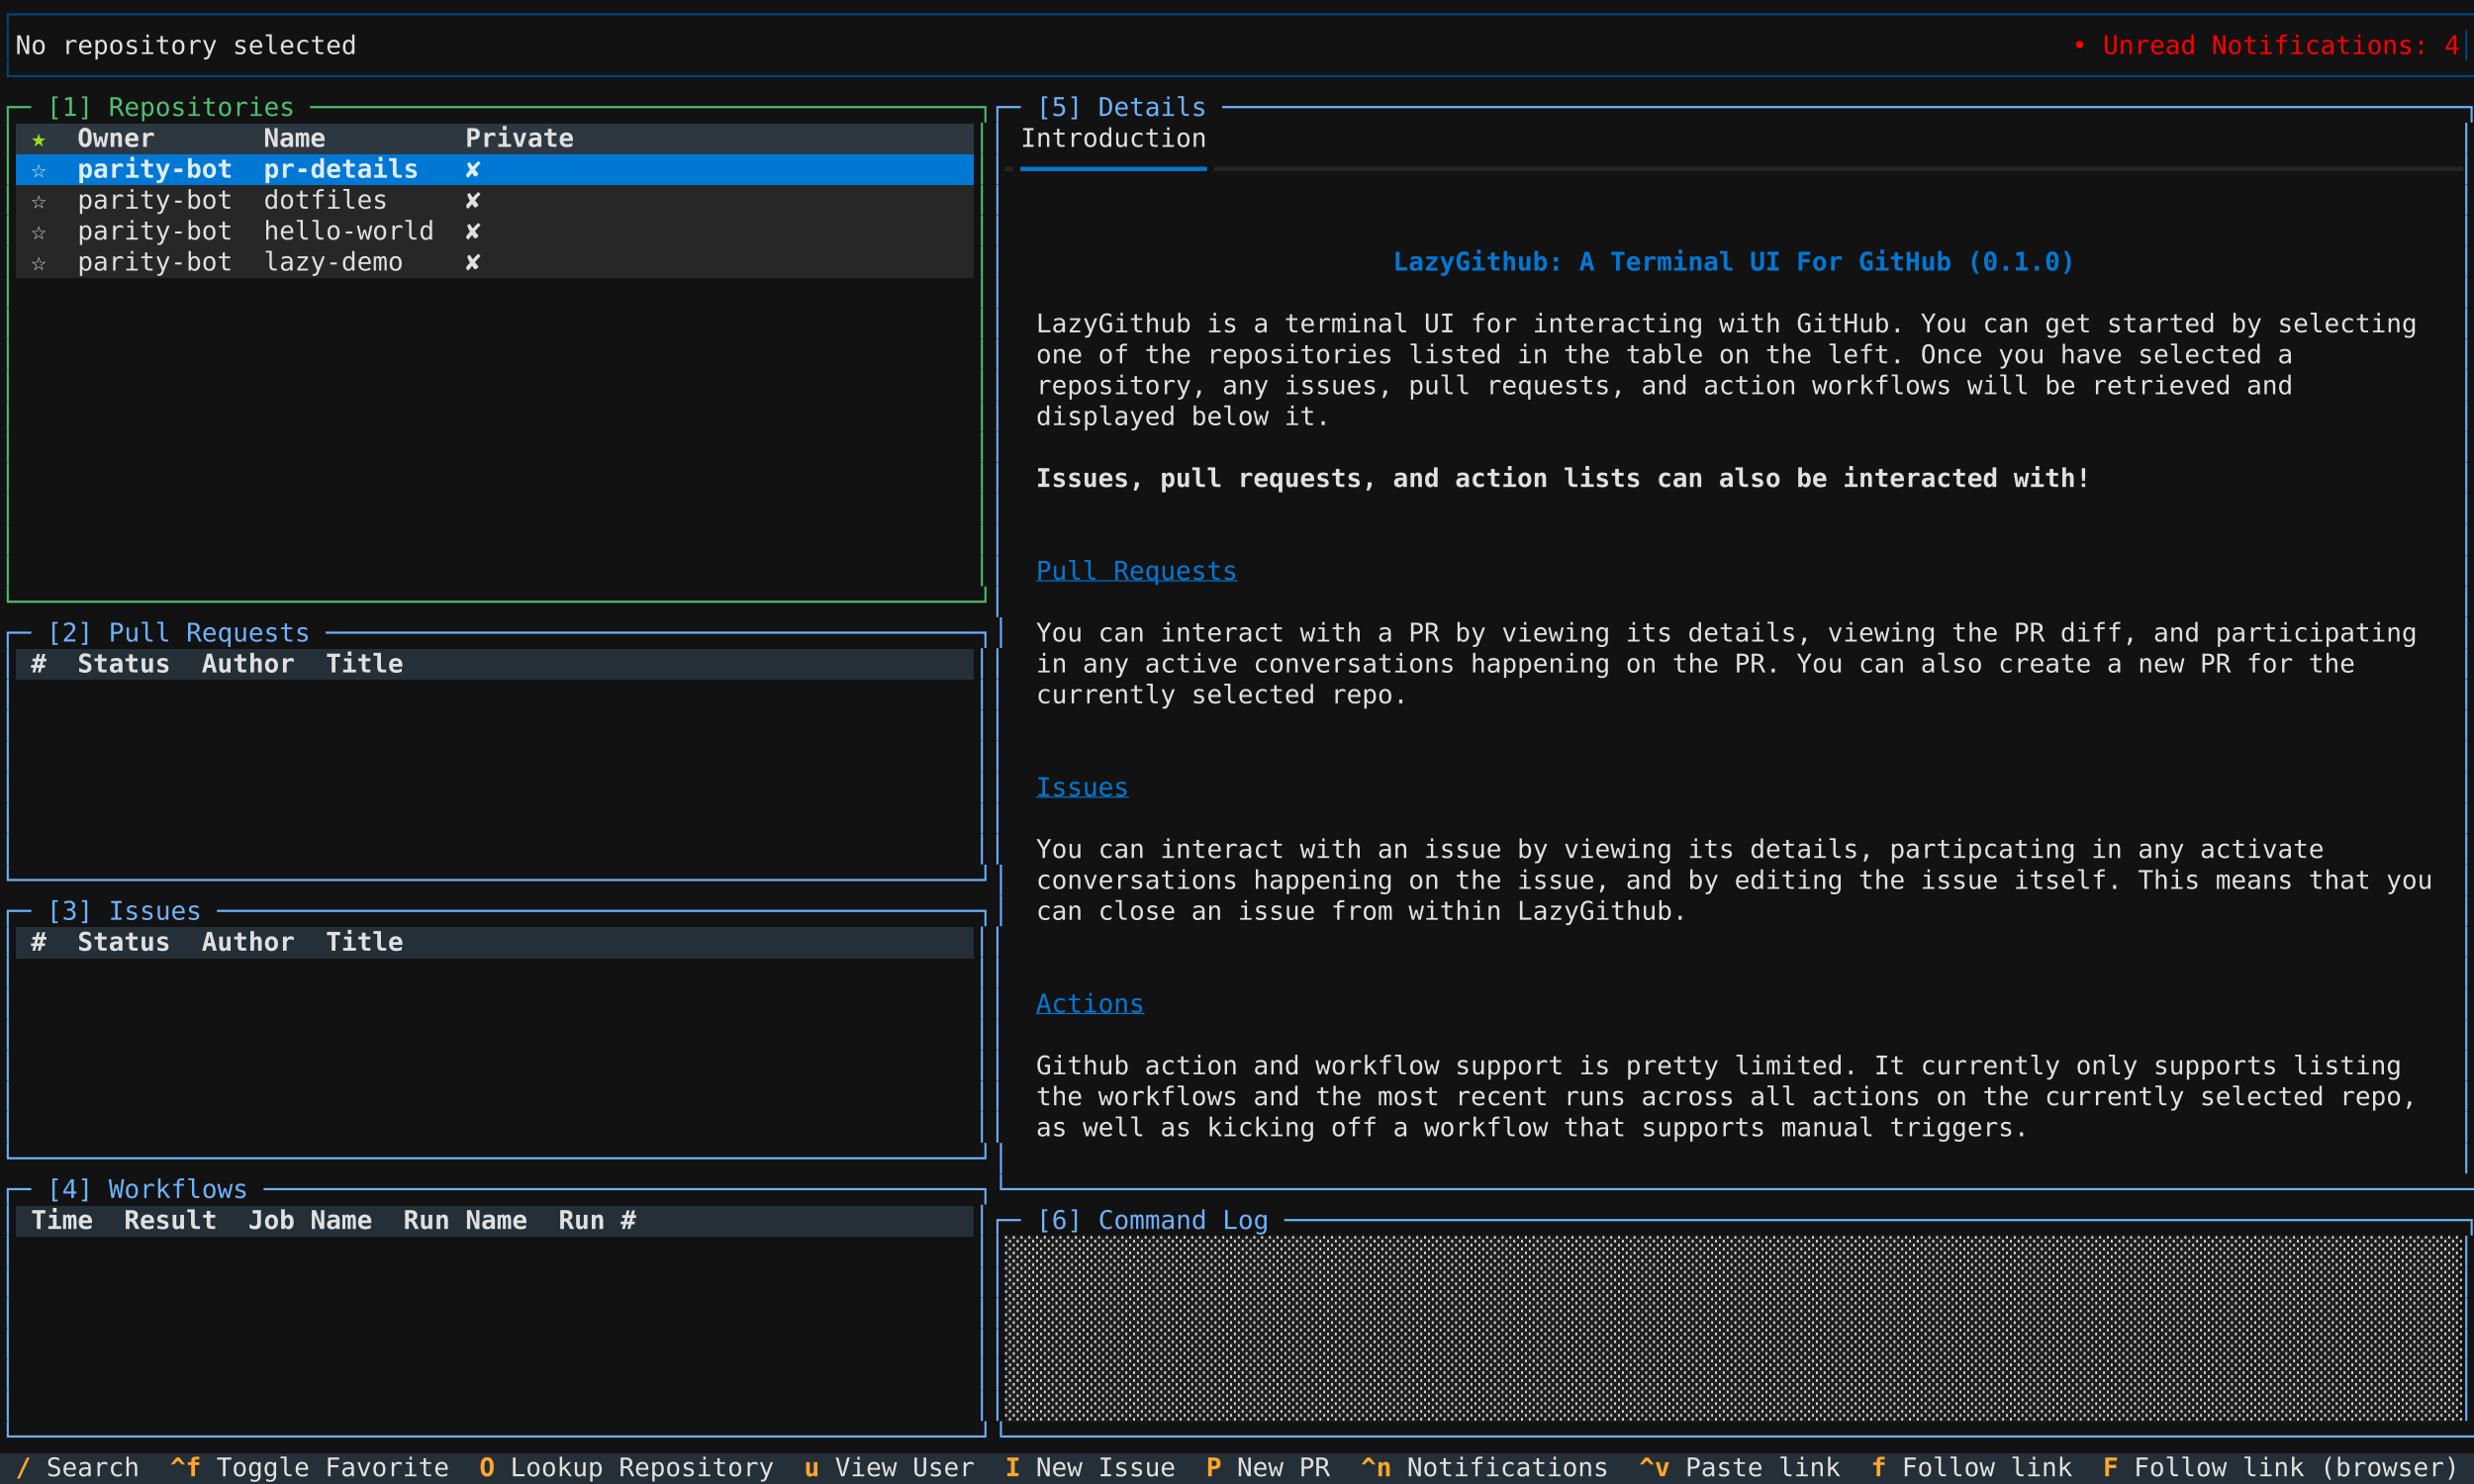
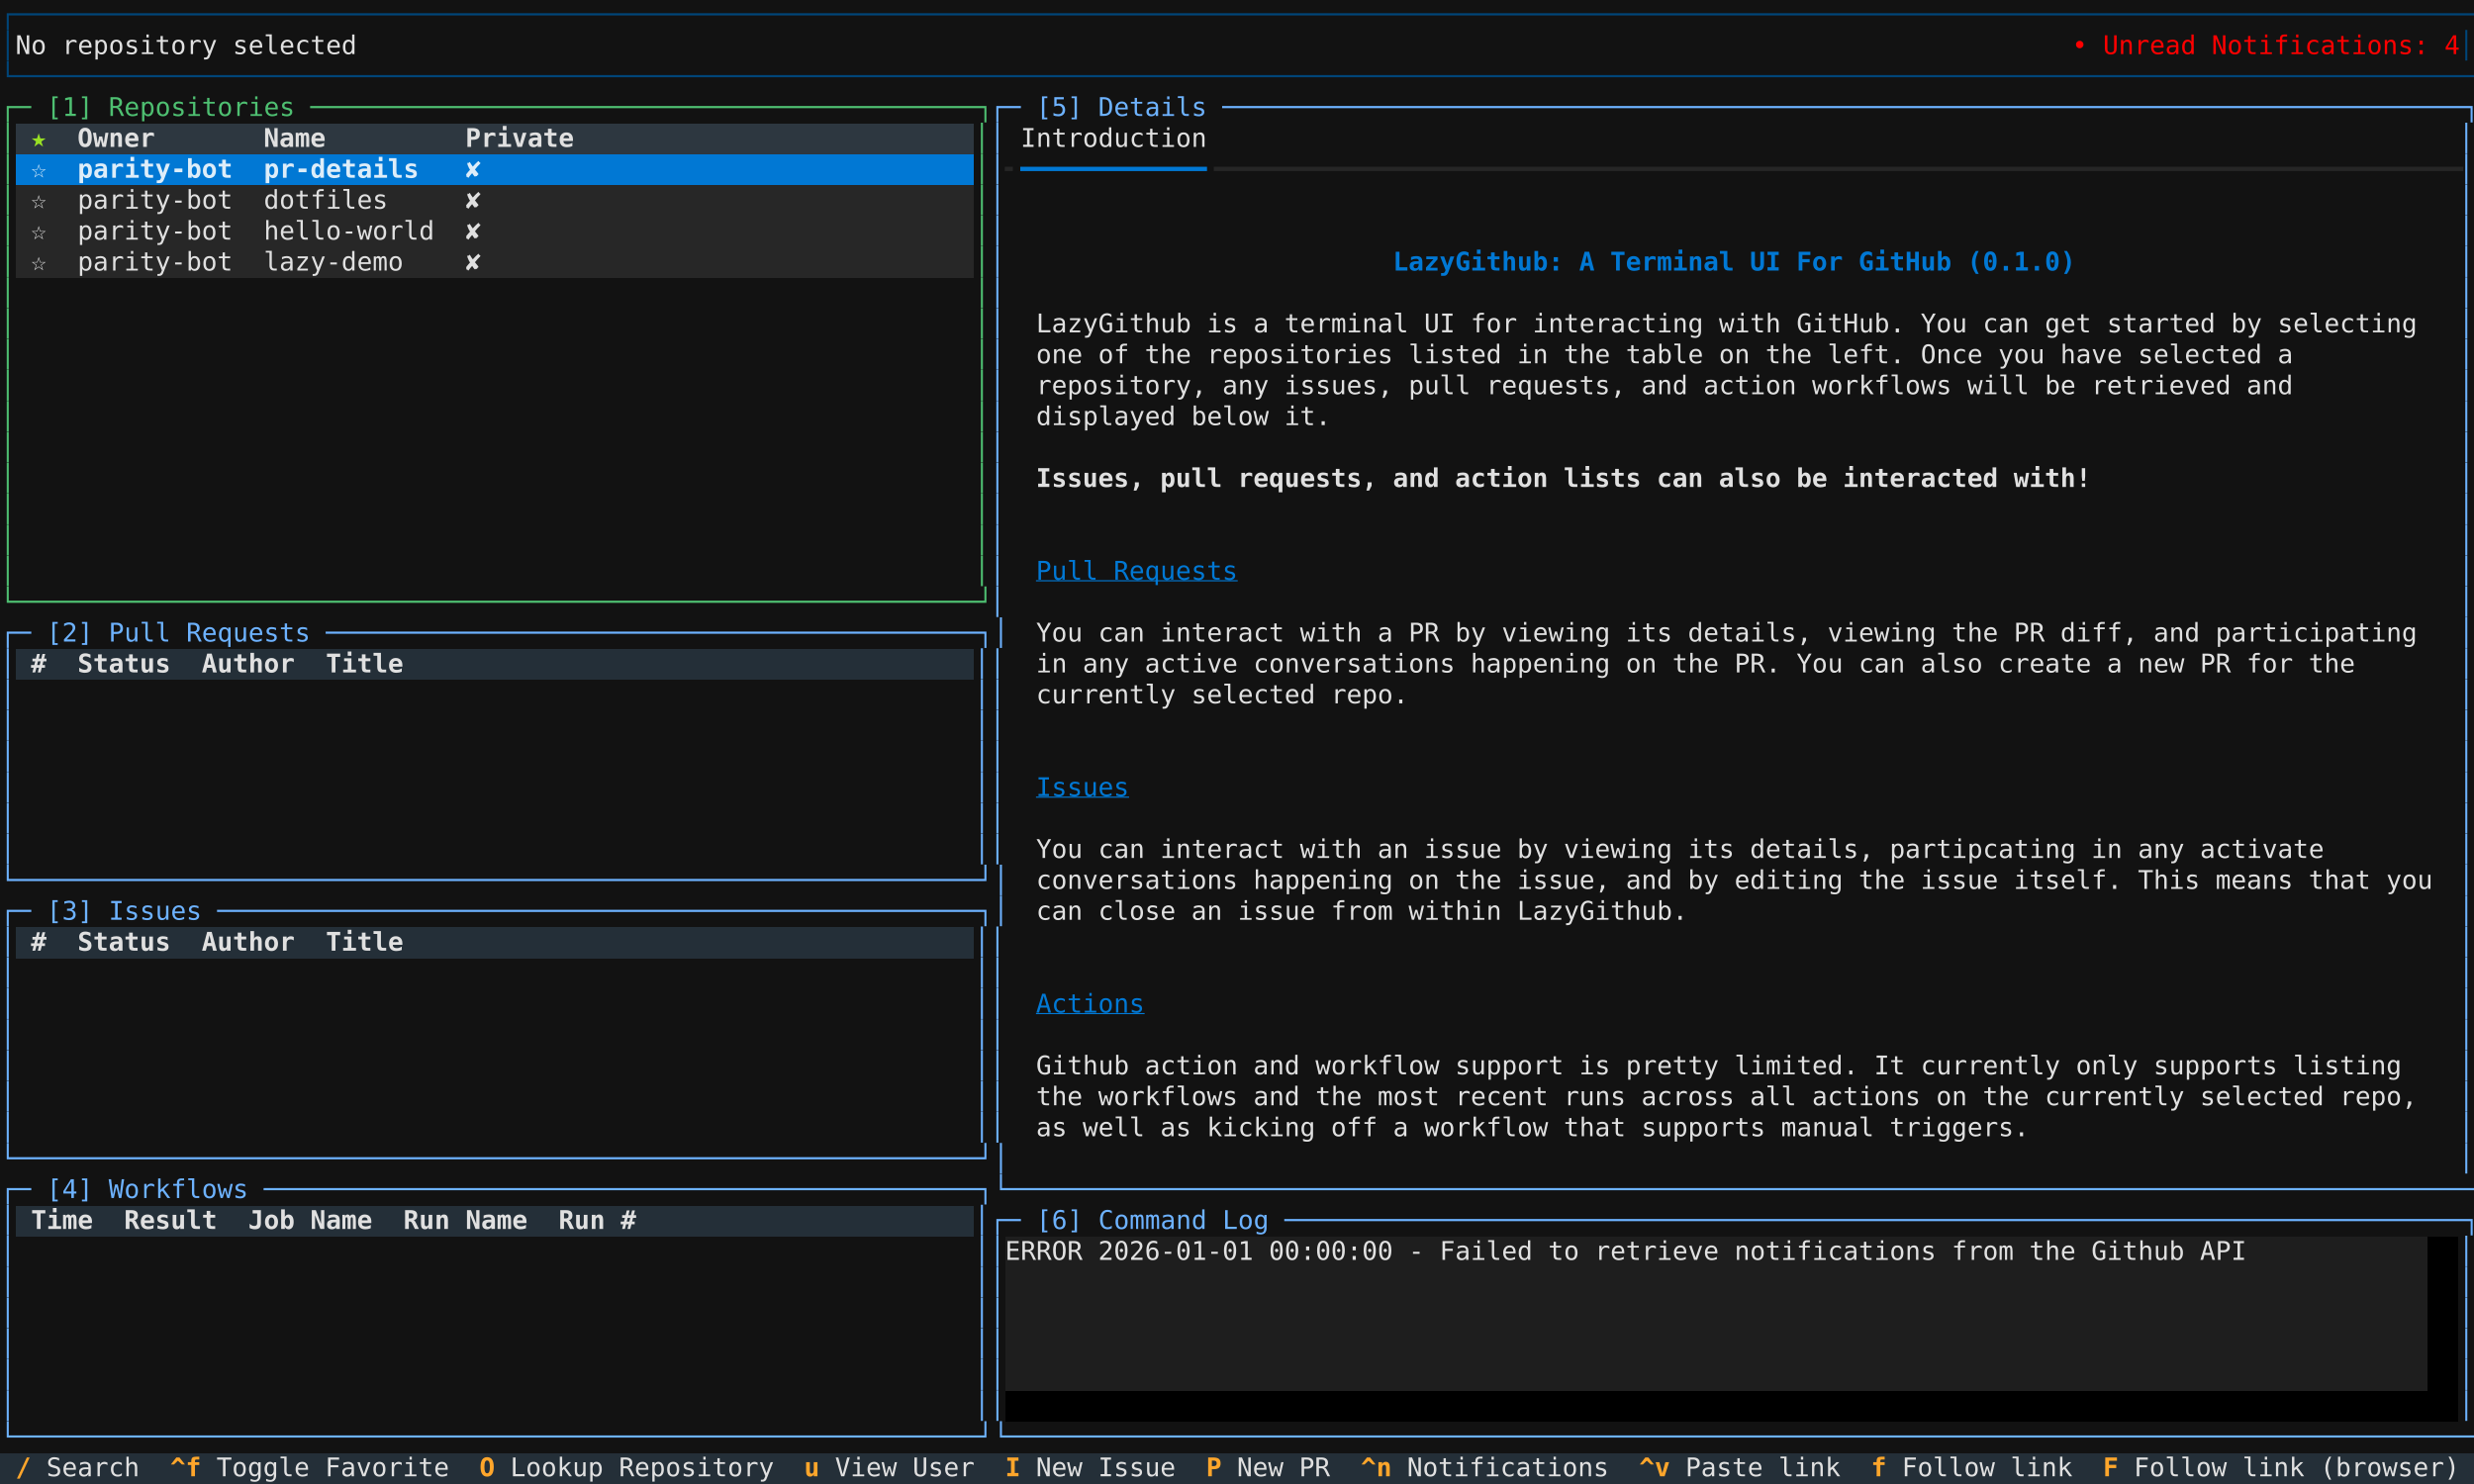
<svg xmlns="http://www.w3.org/2000/svg" width="1600" height="960" viewBox="0 0 1600 960" xml:space="preserve">
  <style>
text { font-family: ui-monospace, SFMono-Regular, Menlo, Consolas, 'DejaVu Sans Mono', 'Liberation Mono', 'Noto Sans Mono', monospace; font-size: 16.67px; white-space: pre; }
.s0 { fill: #004578; }
.s1 { fill: #e0e0e0; }
.s2 { fill: #ff0000; }
.s3 { fill: #4ebf71; }
.s4 { fill: #6db2ff; }
.s5 { fill: #98e024; font-weight: bold; }
.s6 { fill: #e0e0e0; font-weight: bold; }
.s7 { fill: #ddedf9; font-weight: bold; }
.s8 { fill: #262626; }
.s9 { fill: #0178d4; }
.s10 { fill: #0178d4; font-weight: bold; }
.s11 { fill: #0178d4; text-decoration: underline; }
- .s12 { fill: #d4d4d4; }
+ .s12 { fill: #e1e1e1; }
.s13 { fill: #ffa62b; font-weight: bold; }
</style>
  <rect width="1600" height="960" fill="#1e1e1e" />
  <g shape-rendering="crispEdges">
    <rect x="0" y="0" width="1600" height="20" fill="#121212" />
    <rect x="0" y="20" width="1600" height="20" fill="#121212" />
    <rect x="0" y="40" width="1600" height="20" fill="#121212" />
    <rect x="0" y="60" width="1600" height="20" fill="#121212" />
    <rect x="0" y="80" width="10" height="20" fill="#121212" />
    <rect x="10" y="80" width="620" height="20" fill="#2d3740" />
    <rect x="630" y="80" width="970" height="20" fill="#121212" />
    <rect x="0" y="100" width="10" height="20" fill="#121212" />
    <rect x="10" y="100" width="620" height="20" fill="#0178d4" />
    <rect x="630" y="100" width="970" height="20" fill="#121212" />
    <rect x="0" y="120" width="10" height="20" fill="#121212" />
    <rect x="10" y="120" width="620" height="20" fill="#272727" />
    <rect x="630" y="120" width="970" height="20" fill="#121212" />
    <rect x="0" y="140" width="10" height="20" fill="#121212" />
    <rect x="10" y="140" width="620" height="20" fill="#272727" />
    <rect x="630" y="140" width="970" height="20" fill="#121212" />
    <rect x="0" y="160" width="10" height="20" fill="#121212" />
    <rect x="10" y="160" width="620" height="20" fill="#272727" />
    <rect x="630" y="160" width="970" height="20" fill="#121212" />
    <rect x="0" y="180" width="1600" height="20" fill="#121212" />
    <rect x="0" y="200" width="1600" height="20" fill="#121212" />
    <rect x="0" y="220" width="1600" height="20" fill="#121212" />
    <rect x="0" y="240" width="1600" height="20" fill="#121212" />
    <rect x="0" y="260" width="1600" height="20" fill="#121212" />
    <rect x="0" y="280" width="1600" height="20" fill="#121212" />
    <rect x="0" y="300" width="1600" height="20" fill="#121212" />
    <rect x="0" y="320" width="1600" height="20" fill="#121212" />
    <rect x="0" y="340" width="1600" height="20" fill="#121212" />
    <rect x="0" y="360" width="1600" height="20" fill="#121212" />
    <rect x="0" y="380" width="1600" height="20" fill="#121212" />
    <rect x="0" y="400" width="1600" height="20" fill="#121212" />
    <rect x="0" y="420" width="10" height="20" fill="#121212" />
    <rect x="10" y="420" width="620" height="20" fill="#242f38" />
    <rect x="630" y="420" width="970" height="20" fill="#121212" />
    <rect x="0" y="440" width="1600" height="20" fill="#121212" />
    <rect x="0" y="460" width="1600" height="20" fill="#121212" />
    <rect x="0" y="480" width="1600" height="20" fill="#121212" />
    <rect x="0" y="500" width="1600" height="20" fill="#121212" />
    <rect x="0" y="520" width="1600" height="20" fill="#121212" />
    <rect x="0" y="540" width="1600" height="20" fill="#121212" />
    <rect x="0" y="560" width="1600" height="20" fill="#121212" />
    <rect x="0" y="580" width="1600" height="20" fill="#121212" />
    <rect x="0" y="600" width="10" height="20" fill="#121212" />
    <rect x="10" y="600" width="620" height="20" fill="#242f38" />
    <rect x="630" y="600" width="970" height="20" fill="#121212" />
    <rect x="0" y="620" width="1600" height="20" fill="#121212" />
    <rect x="0" y="640" width="1600" height="20" fill="#121212" />
    <rect x="0" y="660" width="1600" height="20" fill="#121212" />
    <rect x="0" y="680" width="1600" height="20" fill="#121212" />
    <rect x="0" y="700" width="1600" height="20" fill="#121212" />
    <rect x="0" y="720" width="1600" height="20" fill="#121212" />
    <rect x="0" y="740" width="1600" height="20" fill="#121212" />
    <rect x="0" y="760" width="1600" height="20" fill="#121212" />
    <rect x="0" y="780" width="10" height="20" fill="#121212" />
    <rect x="10" y="780" width="620" height="20" fill="#242f38" />
    <rect x="630" y="780" width="970" height="20" fill="#121212" />
    <rect x="0" y="800" width="650" height="20" fill="#121212" />
+     <rect x="1570" y="800" width="20" height="20" fill="#000000" />
    <rect x="1590" y="800" width="10" height="20" fill="#121212" />
    <rect x="0" y="820" width="650" height="20" fill="#121212" />
+     <rect x="1570" y="820" width="20" height="20" fill="#000000" />
    <rect x="1590" y="820" width="10" height="20" fill="#121212" />
    <rect x="0" y="840" width="650" height="20" fill="#121212" />
+     <rect x="1570" y="840" width="20" height="20" fill="#000000" />
    <rect x="1590" y="840" width="10" height="20" fill="#121212" />
    <rect x="0" y="860" width="650" height="20" fill="#121212" />
+     <rect x="1570" y="860" width="20" height="20" fill="#000000" />
    <rect x="1590" y="860" width="10" height="20" fill="#121212" />
    <rect x="0" y="880" width="650" height="20" fill="#121212" />
+     <rect x="1570" y="880" width="20" height="20" fill="#000000" />
    <rect x="1590" y="880" width="10" height="20" fill="#121212" />
    <rect x="0" y="900" width="650" height="20" fill="#121212" />
+     <rect x="650" y="900" width="940" height="20" fill="#000000" />
    <rect x="1590" y="900" width="10" height="20" fill="#121212" />
    <rect x="0" y="920" width="1600" height="20" fill="#121212" />
    <rect x="0" y="940" width="1600" height="20" fill="#242f38" />
  </g>
  <text class="s0" x="0" y="15" textLength="1600" lengthAdjust="spacingAndGlyphs">┌──────────────────────────────────────────────────────────────────────────────────────────────────────────────────────────────────────────────────────────────┐</text>
  <text class="s0" x="0" y="35" textLength="10" lengthAdjust="spacingAndGlyphs">│</text>
  <text class="s1" x="10" y="35" textLength="1330" lengthAdjust="spacingAndGlyphs">No repository selected                                                                                                               </text>
  <text class="s2" x="1340" y="35" textLength="250" lengthAdjust="spacingAndGlyphs">• Unread Notifications: 4</text>
  <text class="s0" x="1590" y="35" textLength="10" lengthAdjust="spacingAndGlyphs">│</text>
  <text class="s0" x="0" y="55" textLength="1600" lengthAdjust="spacingAndGlyphs">└──────────────────────────────────────────────────────────────────────────────────────────────────────────────────────────────────────────────────────────────┘</text>
  <text class="s3" x="0" y="75" textLength="640" lengthAdjust="spacingAndGlyphs">┌─ [1] Repositories ───────────────────────────────────────────┐</text>
  <text class="s4" x="640" y="75" textLength="960" lengthAdjust="spacingAndGlyphs">┌─ [5] Details ────────────────────────────────────────────────────────────────────────────────┐</text>
  <text class="s3" x="0" y="95" textLength="10" lengthAdjust="spacingAndGlyphs">│</text>
  <text class="s5" x="20" y="95" textLength="10" lengthAdjust="spacingAndGlyphs">★</text>
  <text class="s6" x="30" y="95" textLength="600" lengthAdjust="spacingAndGlyphs">  Owner       Name         Private                          </text>
  <text class="s3" x="630" y="95" textLength="10" lengthAdjust="spacingAndGlyphs">│</text>
  <text class="s4" x="640" y="95" textLength="10" lengthAdjust="spacingAndGlyphs">│</text>
  <text class="s1" x="650" y="95" textLength="940" lengthAdjust="spacingAndGlyphs"> Introduction                                                                                 </text>
  <text class="s4" x="1590" y="95" textLength="10" lengthAdjust="spacingAndGlyphs">│</text>
  <text class="s3" x="0" y="115" textLength="10" lengthAdjust="spacingAndGlyphs">│</text>
  <text class="s7" x="10" y="115" textLength="620" lengthAdjust="spacingAndGlyphs"> ☆  parity-bot  pr-details   ✘                                </text>
  <text class="s3" x="630" y="115" textLength="10" lengthAdjust="spacingAndGlyphs">│</text>
  <text class="s4" x="640" y="115" textLength="10" lengthAdjust="spacingAndGlyphs">│</text>
  <text class="s8" x="650" y="115" textLength="10" lengthAdjust="spacingAndGlyphs">╸</text>
  <text class="s9" x="660" y="115" textLength="120" lengthAdjust="spacingAndGlyphs">━━━━━━━━━━━━</text>
  <text class="s8" x="780" y="115" textLength="810" lengthAdjust="spacingAndGlyphs">╺━━━━━━━━━━━━━━━━━━━━━━━━━━━━━━━━━━━━━━━━━━━━━━━━━━━━━━━━━━━━━━━━━━━━━━━━━━━━━━━━</text>
  <text class="s4" x="1590" y="115" textLength="10" lengthAdjust="spacingAndGlyphs">│</text>
  <text class="s3" x="0" y="135" textLength="10" lengthAdjust="spacingAndGlyphs">│</text>
  <text class="s1" x="10" y="135" textLength="620" lengthAdjust="spacingAndGlyphs"> ☆  parity-bot  dotfiles     ✘                                </text>
  <text class="s3" x="630" y="135" textLength="10" lengthAdjust="spacingAndGlyphs">│</text>
  <text class="s4" x="640" y="135" textLength="10" lengthAdjust="spacingAndGlyphs">│</text>
  <text class="s4" x="1590" y="135" textLength="10" lengthAdjust="spacingAndGlyphs">│</text>
  <text class="s3" x="0" y="155" textLength="10" lengthAdjust="spacingAndGlyphs">│</text>
  <text class="s1" x="10" y="155" textLength="620" lengthAdjust="spacingAndGlyphs"> ☆  parity-bot  hello-world  ✘                                </text>
  <text class="s3" x="630" y="155" textLength="10" lengthAdjust="spacingAndGlyphs">│</text>
  <text class="s4" x="640" y="155" textLength="10" lengthAdjust="spacingAndGlyphs">│</text>
  <text class="s4" x="1590" y="155" textLength="10" lengthAdjust="spacingAndGlyphs">│</text>
  <text class="s3" x="0" y="175" textLength="10" lengthAdjust="spacingAndGlyphs">│</text>
  <text class="s1" x="10" y="175" textLength="620" lengthAdjust="spacingAndGlyphs"> ☆  parity-bot  lazy-demo    ✘                                </text>
  <text class="s3" x="630" y="175" textLength="10" lengthAdjust="spacingAndGlyphs">│</text>
  <text class="s4" x="640" y="175" textLength="10" lengthAdjust="spacingAndGlyphs">│</text>
  <text class="s10" x="670" y="175" textLength="900" lengthAdjust="spacingAndGlyphs">                       LazyGithub: A Terminal UI For GitHub (0.1.0)                       </text>
  <text class="s4" x="1590" y="175" textLength="10" lengthAdjust="spacingAndGlyphs">│</text>
  <text class="s3" x="0" y="195" textLength="10" lengthAdjust="spacingAndGlyphs">│</text>
  <text class="s3" x="630" y="195" textLength="10" lengthAdjust="spacingAndGlyphs">│</text>
  <text class="s4" x="640" y="195" textLength="10" lengthAdjust="spacingAndGlyphs">│</text>
  <text class="s4" x="1590" y="195" textLength="10" lengthAdjust="spacingAndGlyphs">│</text>
  <text class="s3" x="0" y="215" textLength="10" lengthAdjust="spacingAndGlyphs">│</text>
  <text class="s3" x="630" y="215" textLength="10" lengthAdjust="spacingAndGlyphs">│</text>
  <text class="s4" x="640" y="215" textLength="10" lengthAdjust="spacingAndGlyphs">│</text>
  <text class="s1" x="650" y="215" textLength="940" lengthAdjust="spacingAndGlyphs">  LazyGithub is a terminal UI for interacting with GitHub. You can get started by selecting   </text>
  <text class="s4" x="1590" y="215" textLength="10" lengthAdjust="spacingAndGlyphs">│</text>
  <text class="s3" x="0" y="235" textLength="10" lengthAdjust="spacingAndGlyphs">│</text>
  <text class="s3" x="630" y="235" textLength="10" lengthAdjust="spacingAndGlyphs">│</text>
  <text class="s4" x="640" y="235" textLength="10" lengthAdjust="spacingAndGlyphs">│</text>
  <text class="s1" x="650" y="235" textLength="940" lengthAdjust="spacingAndGlyphs">  one of the repositories listed in the table on the left. Once you have selected a           </text>
  <text class="s4" x="1590" y="235" textLength="10" lengthAdjust="spacingAndGlyphs">│</text>
  <text class="s3" x="0" y="255" textLength="10" lengthAdjust="spacingAndGlyphs">│</text>
  <text class="s3" x="630" y="255" textLength="10" lengthAdjust="spacingAndGlyphs">│</text>
  <text class="s4" x="640" y="255" textLength="10" lengthAdjust="spacingAndGlyphs">│</text>
  <text class="s1" x="650" y="255" textLength="940" lengthAdjust="spacingAndGlyphs">  repository, any issues, pull requests, and action workflows will be retrieved and           </text>
  <text class="s4" x="1590" y="255" textLength="10" lengthAdjust="spacingAndGlyphs">│</text>
  <text class="s3" x="0" y="275" textLength="10" lengthAdjust="spacingAndGlyphs">│</text>
  <text class="s3" x="630" y="275" textLength="10" lengthAdjust="spacingAndGlyphs">│</text>
  <text class="s4" x="640" y="275" textLength="10" lengthAdjust="spacingAndGlyphs">│</text>
  <text class="s1" x="650" y="275" textLength="940" lengthAdjust="spacingAndGlyphs">  displayed below it.                                                                         </text>
  <text class="s4" x="1590" y="275" textLength="10" lengthAdjust="spacingAndGlyphs">│</text>
  <text class="s3" x="0" y="295" textLength="10" lengthAdjust="spacingAndGlyphs">│</text>
  <text class="s3" x="630" y="295" textLength="10" lengthAdjust="spacingAndGlyphs">│</text>
  <text class="s4" x="640" y="295" textLength="10" lengthAdjust="spacingAndGlyphs">│</text>
  <text class="s4" x="1590" y="295" textLength="10" lengthAdjust="spacingAndGlyphs">│</text>
  <text class="s3" x="0" y="315" textLength="10" lengthAdjust="spacingAndGlyphs">│</text>
  <text class="s3" x="630" y="315" textLength="10" lengthAdjust="spacingAndGlyphs">│</text>
  <text class="s4" x="640" y="315" textLength="10" lengthAdjust="spacingAndGlyphs">│</text>
  <text class="s6" x="670" y="315" textLength="680" lengthAdjust="spacingAndGlyphs">Issues, pull requests, and action lists can also be interacted with!</text>
  <text class="s4" x="1590" y="315" textLength="10" lengthAdjust="spacingAndGlyphs">│</text>
  <text class="s3" x="0" y="335" textLength="10" lengthAdjust="spacingAndGlyphs">│</text>
  <text class="s3" x="630" y="335" textLength="10" lengthAdjust="spacingAndGlyphs">│</text>
  <text class="s4" x="640" y="335" textLength="10" lengthAdjust="spacingAndGlyphs">│</text>
  <text class="s4" x="1590" y="335" textLength="10" lengthAdjust="spacingAndGlyphs">│</text>
  <text class="s3" x="0" y="355" textLength="10" lengthAdjust="spacingAndGlyphs">│</text>
  <text class="s3" x="630" y="355" textLength="10" lengthAdjust="spacingAndGlyphs">│</text>
  <text class="s4" x="640" y="355" textLength="10" lengthAdjust="spacingAndGlyphs">│</text>
  <text class="s4" x="1590" y="355" textLength="10" lengthAdjust="spacingAndGlyphs">│</text>
  <text class="s3" x="0" y="375" textLength="10" lengthAdjust="spacingAndGlyphs">│</text>
  <text class="s3" x="630" y="375" textLength="10" lengthAdjust="spacingAndGlyphs">│</text>
  <text class="s4" x="640" y="375" textLength="10" lengthAdjust="spacingAndGlyphs">│</text>
  <text class="s11" x="670" y="375" textLength="130" lengthAdjust="spacingAndGlyphs">Pull Requests</text>
  <text class="s4" x="1590" y="375" textLength="10" lengthAdjust="spacingAndGlyphs">│</text>
  <text class="s3" x="0" y="395" textLength="640" lengthAdjust="spacingAndGlyphs">└──────────────────────────────────────────────────────────────┘</text>
  <text class="s4" x="640" y="395" textLength="10" lengthAdjust="spacingAndGlyphs">│</text>
  <text class="s4" x="1590" y="395" textLength="10" lengthAdjust="spacingAndGlyphs">│</text>
  <text class="s4" x="0" y="415" textLength="650" lengthAdjust="spacingAndGlyphs">┌─ [2] Pull Requests ──────────────────────────────────────────┐│</text>
  <text class="s1" x="650" y="415" textLength="940" lengthAdjust="spacingAndGlyphs">  You can interact with a PR by viewing its details, viewing the PR diff, and participating   </text>
  <text class="s4" x="1590" y="415" textLength="10" lengthAdjust="spacingAndGlyphs">│</text>
  <text class="s4" x="0" y="435" textLength="10" lengthAdjust="spacingAndGlyphs">│</text>
  <text class="s6" x="10" y="435" textLength="620" lengthAdjust="spacingAndGlyphs"> #  Status  Author  Title                                     </text>
  <text class="s4" x="630" y="435" textLength="20" lengthAdjust="spacingAndGlyphs">││</text>
  <text class="s1" x="650" y="435" textLength="940" lengthAdjust="spacingAndGlyphs">  in any active conversations happening on the PR. You can also create a new PR for the       </text>
  <text class="s4" x="1590" y="435" textLength="10" lengthAdjust="spacingAndGlyphs">│</text>
  <text class="s4" x="0" y="455" textLength="10" lengthAdjust="spacingAndGlyphs">│</text>
  <text class="s4" x="630" y="455" textLength="20" lengthAdjust="spacingAndGlyphs">││</text>
  <text class="s1" x="650" y="455" textLength="940" lengthAdjust="spacingAndGlyphs">  currently selected repo.                                                                    </text>
  <text class="s4" x="1590" y="455" textLength="10" lengthAdjust="spacingAndGlyphs">│</text>
  <text class="s4" x="0" y="475" textLength="10" lengthAdjust="spacingAndGlyphs">│</text>
  <text class="s4" x="630" y="475" textLength="20" lengthAdjust="spacingAndGlyphs">││</text>
  <text class="s4" x="1590" y="475" textLength="10" lengthAdjust="spacingAndGlyphs">│</text>
  <text class="s4" x="0" y="495" textLength="10" lengthAdjust="spacingAndGlyphs">│</text>
  <text class="s4" x="630" y="495" textLength="20" lengthAdjust="spacingAndGlyphs">││</text>
  <text class="s4" x="1590" y="495" textLength="10" lengthAdjust="spacingAndGlyphs">│</text>
  <text class="s4" x="0" y="515" textLength="10" lengthAdjust="spacingAndGlyphs">│</text>
  <text class="s4" x="630" y="515" textLength="20" lengthAdjust="spacingAndGlyphs">││</text>
  <text class="s11" x="670" y="515" textLength="60" lengthAdjust="spacingAndGlyphs">Issues</text>
  <text class="s4" x="1590" y="515" textLength="10" lengthAdjust="spacingAndGlyphs">│</text>
  <text class="s4" x="0" y="535" textLength="10" lengthAdjust="spacingAndGlyphs">│</text>
  <text class="s4" x="630" y="535" textLength="20" lengthAdjust="spacingAndGlyphs">││</text>
  <text class="s4" x="1590" y="535" textLength="10" lengthAdjust="spacingAndGlyphs">│</text>
  <text class="s4" x="0" y="555" textLength="10" lengthAdjust="spacingAndGlyphs">│</text>
  <text class="s4" x="630" y="555" textLength="20" lengthAdjust="spacingAndGlyphs">││</text>
  <text class="s1" x="650" y="555" textLength="940" lengthAdjust="spacingAndGlyphs">  You can interact with an issue by viewing its details, partipcating in any activate         </text>
  <text class="s4" x="1590" y="555" textLength="10" lengthAdjust="spacingAndGlyphs">│</text>
  <text class="s4" x="0" y="575" textLength="650" lengthAdjust="spacingAndGlyphs">└──────────────────────────────────────────────────────────────┘│</text>
  <text class="s1" x="650" y="575" textLength="940" lengthAdjust="spacingAndGlyphs">  conversations happening on the issue, and by editing the issue itself. This means that you  </text>
  <text class="s4" x="1590" y="575" textLength="10" lengthAdjust="spacingAndGlyphs">│</text>
  <text class="s4" x="0" y="595" textLength="650" lengthAdjust="spacingAndGlyphs">┌─ [3] Issues ─────────────────────────────────────────────────┐│</text>
  <text class="s1" x="650" y="595" textLength="940" lengthAdjust="spacingAndGlyphs">  can close an issue from within LazyGithub.                                                  </text>
  <text class="s4" x="1590" y="595" textLength="10" lengthAdjust="spacingAndGlyphs">│</text>
  <text class="s4" x="0" y="615" textLength="10" lengthAdjust="spacingAndGlyphs">│</text>
  <text class="s6" x="10" y="615" textLength="620" lengthAdjust="spacingAndGlyphs"> #  Status  Author  Title                                     </text>
  <text class="s4" x="630" y="615" textLength="20" lengthAdjust="spacingAndGlyphs">││</text>
  <text class="s4" x="1590" y="615" textLength="10" lengthAdjust="spacingAndGlyphs">│</text>
  <text class="s4" x="0" y="635" textLength="10" lengthAdjust="spacingAndGlyphs">│</text>
  <text class="s4" x="630" y="635" textLength="20" lengthAdjust="spacingAndGlyphs">││</text>
  <text class="s4" x="1590" y="635" textLength="10" lengthAdjust="spacingAndGlyphs">│</text>
  <text class="s4" x="0" y="655" textLength="10" lengthAdjust="spacingAndGlyphs">│</text>
  <text class="s4" x="630" y="655" textLength="20" lengthAdjust="spacingAndGlyphs">││</text>
  <text class="s11" x="670" y="655" textLength="70" lengthAdjust="spacingAndGlyphs">Actions</text>
  <text class="s4" x="1590" y="655" textLength="10" lengthAdjust="spacingAndGlyphs">│</text>
  <text class="s4" x="0" y="675" textLength="10" lengthAdjust="spacingAndGlyphs">│</text>
  <text class="s4" x="630" y="675" textLength="20" lengthAdjust="spacingAndGlyphs">││</text>
  <text class="s4" x="1590" y="675" textLength="10" lengthAdjust="spacingAndGlyphs">│</text>
  <text class="s4" x="0" y="695" textLength="10" lengthAdjust="spacingAndGlyphs">│</text>
  <text class="s4" x="630" y="695" textLength="20" lengthAdjust="spacingAndGlyphs">││</text>
  <text class="s1" x="650" y="695" textLength="940" lengthAdjust="spacingAndGlyphs">  Github action and workflow support is pretty limited. It currently only supports listing    </text>
  <text class="s4" x="1590" y="695" textLength="10" lengthAdjust="spacingAndGlyphs">│</text>
  <text class="s4" x="0" y="715" textLength="10" lengthAdjust="spacingAndGlyphs">│</text>
  <text class="s4" x="630" y="715" textLength="20" lengthAdjust="spacingAndGlyphs">││</text>
  <text class="s1" x="650" y="715" textLength="940" lengthAdjust="spacingAndGlyphs">  the workflows and the most recent runs across all actions on the currently selected repo,   </text>
  <text class="s4" x="1590" y="715" textLength="10" lengthAdjust="spacingAndGlyphs">│</text>
  <text class="s4" x="0" y="735" textLength="10" lengthAdjust="spacingAndGlyphs">│</text>
  <text class="s4" x="630" y="735" textLength="20" lengthAdjust="spacingAndGlyphs">││</text>
  <text class="s1" x="650" y="735" textLength="940" lengthAdjust="spacingAndGlyphs">  as well as kicking off a workflow that supports manual triggers.                            </text>
  <text class="s4" x="1590" y="735" textLength="10" lengthAdjust="spacingAndGlyphs">│</text>
  <text class="s4" x="0" y="755" textLength="650" lengthAdjust="spacingAndGlyphs">└──────────────────────────────────────────────────────────────┘│</text>
  <text class="s4" x="1590" y="755" textLength="10" lengthAdjust="spacingAndGlyphs">│</text>
  <text class="s4" x="0" y="775" textLength="1600" lengthAdjust="spacingAndGlyphs">┌─ [4] Workflows ──────────────────────────────────────────────┐└──────────────────────────────────────────────────────────────────────────────────────────────┘</text>
  <text class="s4" x="0" y="795" textLength="10" lengthAdjust="spacingAndGlyphs">│</text>
  <text class="s6" x="10" y="795" textLength="620" lengthAdjust="spacingAndGlyphs"> Time  Result  Job Name  Run Name  Run #                      </text>
  <text class="s4" x="630" y="795" textLength="970" lengthAdjust="spacingAndGlyphs">│┌─ [6] Command Log ────────────────────────────────────────────────────────────────────────────┐</text>
  <text class="s4" x="0" y="815" textLength="10" lengthAdjust="spacingAndGlyphs">│</text>
  <text class="s4" x="630" y="815" textLength="20" lengthAdjust="spacingAndGlyphs">││</text>
-   <text class="s12" x="650" y="815" textLength="940" lengthAdjust="spacingAndGlyphs">░░░░░░░░░░░░░░░░░░░░░░░░░░░░░░░░░░░░░░░░░░░░░░░░░░░░░░░░░░░░░░░░░░░░░░░░░░░░░░░░░░░░░░░░░░░░░░</text>
+   <text class="s12" x="650" y="815" textLength="940" lengthAdjust="spacingAndGlyphs">ERROR 2026-01-01 00:00:00 - Failed to retrieve notifications from the Github API              </text>
  <text class="s4" x="1590" y="815" textLength="10" lengthAdjust="spacingAndGlyphs">│</text>
  <text class="s4" x="0" y="835" textLength="10" lengthAdjust="spacingAndGlyphs">│</text>
  <text class="s4" x="630" y="835" textLength="20" lengthAdjust="spacingAndGlyphs">││</text>
-   <text class="s12" x="650" y="835" textLength="940" lengthAdjust="spacingAndGlyphs">░░░░░░░░░░░░░░░░░░░░░░░░░░░░░░░░░░░░░░░░░░░░░░░░░░░░░░░░░░░░░░░░░░░░░░░░░░░░░░░░░░░░░░░░░░░░░░</text>
  <text class="s4" x="1590" y="835" textLength="10" lengthAdjust="spacingAndGlyphs">│</text>
  <text class="s4" x="0" y="855" textLength="10" lengthAdjust="spacingAndGlyphs">│</text>
  <text class="s4" x="630" y="855" textLength="20" lengthAdjust="spacingAndGlyphs">││</text>
-   <text class="s12" x="650" y="855" textLength="940" lengthAdjust="spacingAndGlyphs">░░░░░░░░░░░░░░░░░░░░░░░░░░░░░░░░░░░░░░░░░░░░░░░░░░░░░░░░░░░░░░░░░░░░░░░░░░░░░░░░░░░░░░░░░░░░░░</text>
  <text class="s4" x="1590" y="855" textLength="10" lengthAdjust="spacingAndGlyphs">│</text>
  <text class="s4" x="0" y="875" textLength="10" lengthAdjust="spacingAndGlyphs">│</text>
  <text class="s4" x="630" y="875" textLength="20" lengthAdjust="spacingAndGlyphs">││</text>
-   <text class="s12" x="650" y="875" textLength="940" lengthAdjust="spacingAndGlyphs">░░░░░░░░░░░░░░░░░░░░░░░░░░░░░░░░░░░░░░░░░░░░░░░░░░░░░░░░░░░░░░░░░░░░░░░░░░░░░░░░░░░░░░░░░░░░░░</text>
  <text class="s4" x="1590" y="875" textLength="10" lengthAdjust="spacingAndGlyphs">│</text>
  <text class="s4" x="0" y="895" textLength="10" lengthAdjust="spacingAndGlyphs">│</text>
  <text class="s4" x="630" y="895" textLength="20" lengthAdjust="spacingAndGlyphs">││</text>
-   <text class="s12" x="650" y="895" textLength="940" lengthAdjust="spacingAndGlyphs">░░░░░░░░░░░░░░░░░░░░░░░░░░░░░░░░░░░░░░░░░░░░░░░░░░░░░░░░░░░░░░░░░░░░░░░░░░░░░░░░░░░░░░░░░░░░░░</text>
  <text class="s4" x="1590" y="895" textLength="10" lengthAdjust="spacingAndGlyphs">│</text>
  <text class="s4" x="0" y="915" textLength="10" lengthAdjust="spacingAndGlyphs">│</text>
  <text class="s4" x="630" y="915" textLength="20" lengthAdjust="spacingAndGlyphs">││</text>
-   <text class="s12" x="650" y="915" textLength="940" lengthAdjust="spacingAndGlyphs">░░░░░░░░░░░░░░░░░░░░░░░░░░░░░░░░░░░░░░░░░░░░░░░░░░░░░░░░░░░░░░░░░░░░░░░░░░░░░░░░░░░░░░░░░░░░░░</text>
  <text class="s4" x="1590" y="915" textLength="10" lengthAdjust="spacingAndGlyphs">│</text>
  <text class="s4" x="0" y="935" textLength="1600" lengthAdjust="spacingAndGlyphs">└──────────────────────────────────────────────────────────────┘└──────────────────────────────────────────────────────────────────────────────────────────────┘</text>
  <text class="s13" x="0" y="955" textLength="30" lengthAdjust="spacingAndGlyphs"> / </text>
  <text class="s1" x="30" y="955" textLength="70" lengthAdjust="spacingAndGlyphs">Search </text>
  <text class="s13" x="100" y="955" textLength="40" lengthAdjust="spacingAndGlyphs"> ^f </text>
  <text class="s1" x="140" y="955" textLength="160" lengthAdjust="spacingAndGlyphs">Toggle Favorite </text>
  <text class="s13" x="300" y="955" textLength="30" lengthAdjust="spacingAndGlyphs"> O </text>
  <text class="s1" x="330" y="955" textLength="180" lengthAdjust="spacingAndGlyphs">Lookup Repository </text>
  <text class="s13" x="510" y="955" textLength="30" lengthAdjust="spacingAndGlyphs"> u </text>
  <text class="s1" x="540" y="955" textLength="100" lengthAdjust="spacingAndGlyphs">View User </text>
  <text class="s13" x="640" y="955" textLength="30" lengthAdjust="spacingAndGlyphs"> I </text>
  <text class="s1" x="670" y="955" textLength="100" lengthAdjust="spacingAndGlyphs">New Issue </text>
  <text class="s13" x="770" y="955" textLength="30" lengthAdjust="spacingAndGlyphs"> P </text>
  <text class="s1" x="800" y="955" textLength="70" lengthAdjust="spacingAndGlyphs">New PR </text>
  <text class="s13" x="870" y="955" textLength="40" lengthAdjust="spacingAndGlyphs"> ^n </text>
  <text class="s1" x="910" y="955" textLength="140" lengthAdjust="spacingAndGlyphs">Notifications </text>
  <text class="s13" x="1050" y="955" textLength="40" lengthAdjust="spacingAndGlyphs"> ^v </text>
  <text class="s1" x="1090" y="955" textLength="110" lengthAdjust="spacingAndGlyphs">Paste link </text>
  <text class="s13" x="1200" y="955" textLength="30" lengthAdjust="spacingAndGlyphs"> f </text>
  <text class="s1" x="1230" y="955" textLength="120" lengthAdjust="spacingAndGlyphs">Follow link </text>
  <text class="s13" x="1350" y="955" textLength="30" lengthAdjust="spacingAndGlyphs"> F </text>
  <text class="s1" x="1380" y="955" textLength="220" lengthAdjust="spacingAndGlyphs">Follow link (browser) </text>
</svg>
